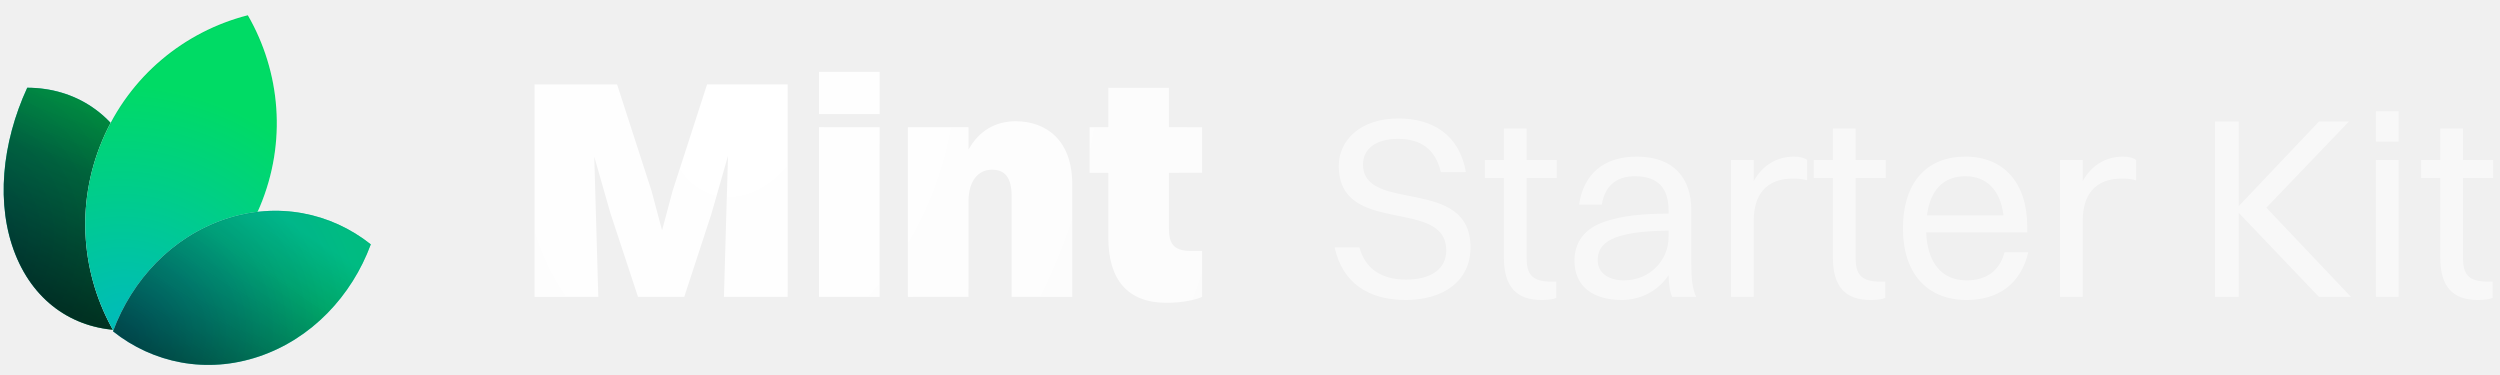
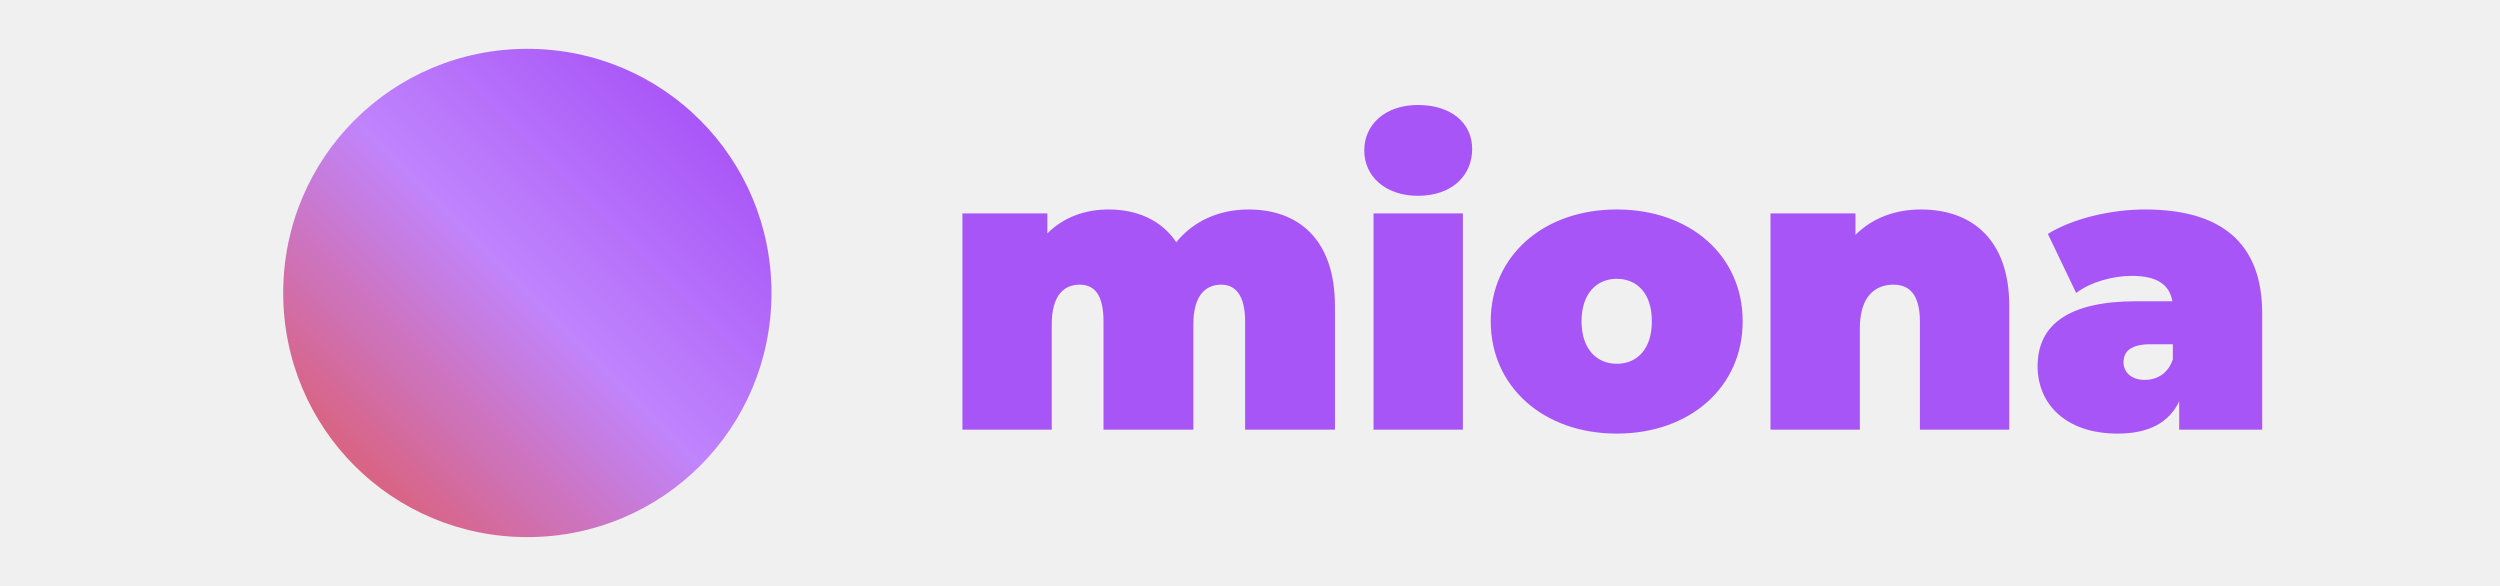
- <svg xmlns="http://www.w3.org/2000/svg" width="160" height="24" viewBox="0 0 160 24" fill="none">
-   <path d="M7.953 21.139C4.896 21.13 2.255 19.458 0.987 16.29C-0.28 13.121 0.109 9.163 1.744 5.615C4.801 5.624 7.442 7.296 8.71 10.465C9.977 13.633 9.588 17.591 7.953 21.139Z" fill="white" />
-   <path d="M7.953 21.139C4.896 21.13 2.255 19.458 0.987 16.29C-0.28 13.121 0.109 9.163 1.744 5.615C4.801 5.624 7.442 7.296 8.71 10.465C9.977 13.633 9.588 17.591 7.953 21.139Z" fill="url(#paint0_radial_115_109)" />
-   <path d="M7.953 21.139C4.896 21.13 2.255 19.458 0.987 16.29C-0.28 13.121 0.109 9.163 1.744 5.615C4.801 5.624 7.442 7.296 8.71 10.465C9.977 13.633 9.588 17.591 7.953 21.139Z" fill="black" fill-opacity="0.5" style="mix-blend-mode:hard-light" />
-   <path d="M7.953 21.139C4.896 21.13 2.255 19.458 0.987 16.29C-0.28 13.121 0.109 9.163 1.744 5.615C4.801 5.624 7.442 7.296 8.71 10.465C9.977 13.633 9.588 17.591 7.953 21.139Z" fill="url(#paint1_linear_115_109)" fill-opacity="0.5" style="mix-blend-mode:hard-light" />
-   <path d="M7.935 21.111C4.897 21.096 2.274 19.431 1.013 16.279C-0.248 13.124 0.136 9.182 1.762 5.643C4.8 5.659 7.423 7.324 8.684 10.476C9.945 13.63 9.561 17.572 7.935 21.111Z" stroke="url(#paint2_linear_115_109)" stroke-opacity="0.05" stroke-width="0.056" />
-   <path d="M7.31 21.257C11.354 20.221 14.884 17.375 16.628 13.236C18.373 9.097 17.945 4.587 15.86 0.976C11.816 2.012 8.287 4.858 6.542 8.998C4.797 13.137 5.225 17.646 7.31 21.257Z" fill="white" />
-   <path d="M7.31 21.257C11.354 20.221 14.884 17.375 16.628 13.236C18.373 9.097 17.945 4.587 15.86 0.976C11.816 2.012 8.287 4.858 6.542 8.998C4.797 13.137 5.225 17.646 7.31 21.257Z" fill="url(#paint3_radial_115_109)" />
-   <path d="M16.602 13.225C14.864 17.349 11.351 20.187 7.324 21.225C5.253 17.624 4.829 13.132 6.568 9.009C8.306 4.885 11.819 2.047 15.846 1.009C17.918 4.61 18.341 9.101 16.602 13.225Z" stroke="url(#paint4_linear_115_109)" stroke-opacity="0.05" stroke-width="0.056" />
-   <path d="M7.234 21.207C9.789 23.237 13.21 23.951 16.577 22.814C19.944 21.677 22.506 18.945 23.73 15.638C21.175 13.608 17.754 12.894 14.387 14.031C11.02 15.168 8.458 17.901 7.234 21.207Z" fill="white" />
-   <path d="M7.234 21.207C9.789 23.237 13.21 23.951 16.577 22.814C19.944 21.677 22.506 18.945 23.73 15.638C21.175 13.608 17.754 12.894 14.387 14.031C11.02 15.168 8.458 17.901 7.234 21.207Z" fill="url(#paint5_radial_115_109)" />
-   <path d="M7.234 21.207C9.789 23.237 13.21 23.951 16.577 22.814C19.944 21.677 22.506 18.945 23.73 15.638C21.175 13.608 17.754 12.894 14.387 14.031C11.02 15.168 8.458 17.901 7.234 21.207Z" fill="black" fill-opacity="0.2" style="mix-blend-mode:hard-light" />
-   <path d="M7.234 21.207C9.789 23.237 13.21 23.951 16.577 22.814C19.944 21.677 22.506 18.945 23.73 15.638C21.175 13.608 17.754 12.894 14.387 14.031C11.02 15.168 8.458 17.901 7.234 21.207Z" fill="url(#paint6_linear_115_109)" fill-opacity="0.5" style="mix-blend-mode:hard-light" />
-   <path d="M16.568 22.787C13.218 23.918 9.814 23.212 7.267 21.198C8.492 17.907 11.044 15.189 14.396 14.058C17.747 12.927 21.15 13.633 23.697 15.648C22.472 18.938 19.92 21.656 16.568 22.787Z" stroke="url(#paint7_linear_115_109)" stroke-opacity="0.05" stroke-width="0.056" />
-   <path d="M34.212 19V5.4H39.492L41.692 12.2L42.372 14.74L43.052 12.2L45.252 5.4H50.412V19H46.332L46.592 9.98L45.532 13.68L43.792 19H40.832L39.052 13.6L38.032 10.02L38.292 19H34.212ZM52.416 7.3V4.6H56.295V7.3H52.416ZM52.416 19V8.14H56.295V19H52.416ZM58.104 19V8.14H61.984V9.58C62.664 8.34 63.744 7.76 65.004 7.76C66.964 7.76 68.624 8.98 68.624 11.78V19H64.744V12.56C64.744 11.34 64.304 10.86 63.484 10.86C62.604 10.86 61.984 11.58 61.984 12.88V19H58.104ZM70.933 15.22V11.06H69.733V8.14H70.933V5.62H74.813V8.14H76.933V11.06H74.813V14.6C74.813 15.5 75.033 16.06 76.213 16.06H76.933V19C76.493 19.2 75.673 19.38 74.653 19.38C72.153 19.38 70.933 17.88 70.933 15.22Z" fill="url(#paint8_radial_115_109)" />
-   <path d="M87.232 10.519C87.232 13.687 94.112 11.229 94.112 15.832C94.112 17.994 92.364 19.198 89.971 19.198C87.562 19.198 85.912 18.093 85.417 15.832H87.001C87.364 17.169 88.371 17.895 89.987 17.895C91.671 17.895 92.561 17.152 92.561 16.03C92.561 12.598 85.681 15.155 85.681 10.618C85.681 9.001 87.034 7.582 89.509 7.582C91.671 7.582 93.403 8.621 93.816 11.014H92.215C91.868 9.529 90.912 8.886 89.476 8.886C88.057 8.886 87.232 9.529 87.232 10.519ZM96.25 16.476V11.393H95.029V10.239H96.25V8.226H97.702V10.239H99.632V11.393H97.702V16.476C97.702 17.532 98.015 18.026 99.302 18.026H99.599V19.066C99.434 19.148 99.071 19.198 98.659 19.198C97.025 19.198 96.25 18.323 96.25 16.476ZM102.516 13.093H101.064C101.345 11.162 102.615 10.024 104.76 10.024C107.103 10.024 108.242 11.393 108.242 13.44V16.888C108.242 17.895 108.324 18.521 108.555 19H107.021C106.856 18.654 106.806 18.142 106.79 17.614C106.047 18.72 104.859 19.198 103.803 19.198C101.988 19.198 100.767 18.357 100.767 16.69C100.767 15.486 101.427 14.611 102.714 14.182C103.902 13.786 105.107 13.687 106.79 13.671V13.473C106.79 12.053 106.13 11.278 104.628 11.278C103.374 11.278 102.698 11.971 102.516 13.093ZM102.252 16.657C102.252 17.465 102.929 17.944 103.952 17.944C105.569 17.944 106.79 16.674 106.79 15.172V14.759C103.061 14.793 102.252 15.585 102.252 16.657ZM110.787 19V10.239H112.239V11.591C112.833 10.519 113.774 10.024 114.83 10.024C115.176 10.024 115.49 10.107 115.655 10.239V11.542C115.407 11.46 115.094 11.427 114.747 11.427C112.998 11.427 112.239 12.515 112.239 14.1V19H110.787ZM117.305 16.476V11.393H116.084V10.239H117.305V8.226H118.757V10.239H120.688V11.393H118.757V16.476C118.757 17.532 119.071 18.026 120.358 18.026H120.655V19.066C120.49 19.148 120.127 19.198 119.714 19.198C118.081 19.198 117.305 18.323 117.305 16.476ZM129.809 16.145C129.33 18.192 127.862 19.198 125.865 19.198C123.324 19.198 121.79 17.482 121.79 14.627C121.79 11.658 123.324 10.024 125.783 10.024C128.258 10.024 129.743 11.723 129.743 14.512V14.875H123.275C123.357 16.838 124.281 17.944 125.865 17.944C127.103 17.944 127.977 17.35 128.291 16.145H129.809ZM125.783 11.278C124.38 11.278 123.539 12.152 123.324 13.786H128.225C128.027 12.169 127.152 11.278 125.783 11.278ZM131.843 19V10.239H133.295V11.591C133.889 10.519 134.829 10.024 135.885 10.024C136.232 10.024 136.545 10.107 136.71 10.239V11.542C136.463 11.46 136.149 11.427 135.803 11.427C134.054 11.427 133.295 12.515 133.295 14.1V19H131.843ZM141.763 19V7.78H143.281V13.192L148.413 7.78H150.327L145.047 13.291L150.459 19H148.413L143.281 13.621V19H141.763ZM152.06 9.067V7.12H153.512V9.067H152.06ZM152.06 19V10.239H153.512V19H152.06ZM156.178 16.476V11.393H154.957V10.239H156.178V8.226H157.63V10.239H159.56V11.393H157.63V16.476C157.63 17.532 157.943 18.026 159.23 18.026H159.527V19.066C159.362 19.148 158.999 19.198 158.587 19.198C156.953 19.198 156.178 18.323 156.178 16.476Z" fill="white" fill-opacity="0.55" />
+ <svg xmlns="http://www.w3.org/2000/svg" version="1.2" viewBox="0 0 512 120" width="512" height="120">
  <defs>
-     <radialGradient id="paint0_radial_115_109" cx="0" cy="0" r="1" gradientUnits="userSpaceOnUse" gradientTransform="translate(-3.00503 15.023) rotate(-10.029) scale(17.9572 17.784)">
-       <stop stop-color="#00B0BB" />
-       <stop offset="1" stop-color="#00DB65" />
-     </radialGradient>
-     <linearGradient id="paint1_linear_115_109" x1="7.39" y1="4.813" x2="1.63" y2="18.689" gradientUnits="userSpaceOnUse">
-       <stop stop-color="#18E299" />
-       <stop offset="1" />
+     <linearGradient id="P" gradientUnits="userSpaceOnUse" />
+     <linearGradient id="g1" x2="1" href="#P" gradientTransform="matrix(74,-74,74,74,71,97)">
+       <stop stop-color="#da627d" />
+       <stop offset=".5" stop-color="#c084fc" />
+       <stop offset="1" stop-color="#a855f7" />
    </linearGradient>
-     <linearGradient id="paint2_linear_115_109" x1="7.948" y1="8.016" x2="1.761" y2="18.746" gradientUnits="userSpaceOnUse">
-       <stop />
-       <stop offset="1" stop-opacity="0" />
-     </linearGradient>
-     <radialGradient id="paint3_radial_115_109" cx="0" cy="0" r="1" gradientUnits="userSpaceOnUse" gradientTransform="translate(8.11404 20.8822) rotate(-75.7542) scale(21.6246 23.7772)">
-       <stop stop-color="#00BBBB" />
-       <stop offset="0.713" stop-color="#00DB65" />
-     </radialGradient>
-     <linearGradient id="paint4_linear_115_109" x1="7.602" y1="5.871" x2="15.556" y2="16.372" gradientUnits="userSpaceOnUse">
-       <stop />
-       <stop offset="1" stop-opacity="0" />
-     </linearGradient>
-     <radialGradient id="paint5_radial_115_109" cx="0" cy="0" r="1" gradientUnits="userSpaceOnUse" gradientTransform="translate(7.84537 21.5181) rotate(-20.3525) scale(18.5603 17.32)">
-       <stop stop-color="#00B0BB" />
-       <stop offset="1" stop-color="#00DB65" />
-     </radialGradient>
-     <linearGradient id="paint6_linear_115_109" x1="16.808" y1="13.007" x2="10.041" y2="22.994" gradientUnits="userSpaceOnUse">
-       <stop stop-color="#00B1BC" />
-       <stop offset="1" />
-     </linearGradient>
-     <linearGradient id="paint7_linear_115_109" x1="16.808" y1="13.007" x2="14.169" y2="23.841" gradientUnits="userSpaceOnUse">
-       <stop />
-       <stop offset="1" stop-opacity="0" />
-     </linearGradient>
-     <radialGradient id="paint8_radial_115_109" cx="0" cy="0" r="1" gradientUnits="userSpaceOnUse" gradientTransform="translate(47.2781 7) rotate(19.0047) scale(67.5582 85.7506)">
-       <stop stop-color="white" />
-       <stop offset="1" stop-color="white" stop-opacity="0.5" />
-     </radialGradient>
  </defs>
+   <style>.a{fill:url(#g1)}.b{fill:#a855f7}</style>
+   <path class="a" d="m108 110c-27.7 0-50-22.3-50-50 0-27.7 22.3-50 50-50 27.7 0 50 22.3 50 50 0 27.7-22.3 50-50 50z" />
+   <path class="b" d="m255.7 42.9c-6.1 0-11.3 2.4-14.8 6.7-3.1-4.6-8.1-6.7-13.9-6.7-4.8 0-9.2 1.6-12.5 4.9v-4.1h-17.4v44.3h18.3v-21.6c0-5.9 2.5-8.1 5.7-8.1 3.1 0 4.9 2.1 4.9 7.6v22.1h18.4v-21.6c0-5.9 2.5-8.1 5.7-8.1 2.9 0 4.9 2.1 4.9 7.6v22.1h18.4v-25.3c0-13.9-7.7-19.8-17.7-19.8zm34.7-2.8c6.8 0 11.1-4 11.1-9.6 0-5.3-4.3-9-11.1-9-6.7 0-11 4-11 9.3 0 5.3 4.3 9.3 11 9.3zm-9.1 47.9h18.3v-44.3h-18.3zm49.8 0.8c15.1 0 25.8-9.6 25.8-23 0-13.4-10.7-22.9-25.8-22.9-15 0-25.8 9.5-25.8 22.9 0 13.4 10.8 23 25.8 23zm0-14.3c-4 0-7.2-2.9-7.2-8.7 0-5.8 3.2-8.7 7.2-8.7 4.1 0 7.2 2.9 7.2 8.7 0 5.8-3.1 8.7-7.2 8.7zm62.3-31.6c-5.2 0-9.9 1.7-13.4 5.2v-4.4h-17.4v44.3h18.3v-20.8c0-6.6 3.2-8.9 6.9-8.9 3.3 0 5.4 2.1 5.4 7.6v22.1h18.3v-25.3c0-13.9-7.9-19.8-18.1-19.8zm45.9 0c-6.9 0-14.7 1.8-19.9 5l5.8 12.1c2.9-2.2 7.4-3.5 11.4-3.5 5.2 0 7.7 1.8 8.3 5.2h-7.4c-13.7 0-20.2 4.7-20.2 13.3 0 7.6 5.6 13.8 16.4 13.8 6.3 0 10.5-2.2 12.6-6.6v5.8h17v-23.8c0-14.8-8.8-21.3-24-21.3zm-0.1 34.9c-2.7 0-4.3-1.6-4.3-3.6 0-2.4 1.7-3.7 5.6-3.7h4.5v3.1c-1 2.9-3.2 4.2-5.8 4.2z" />
</svg>
